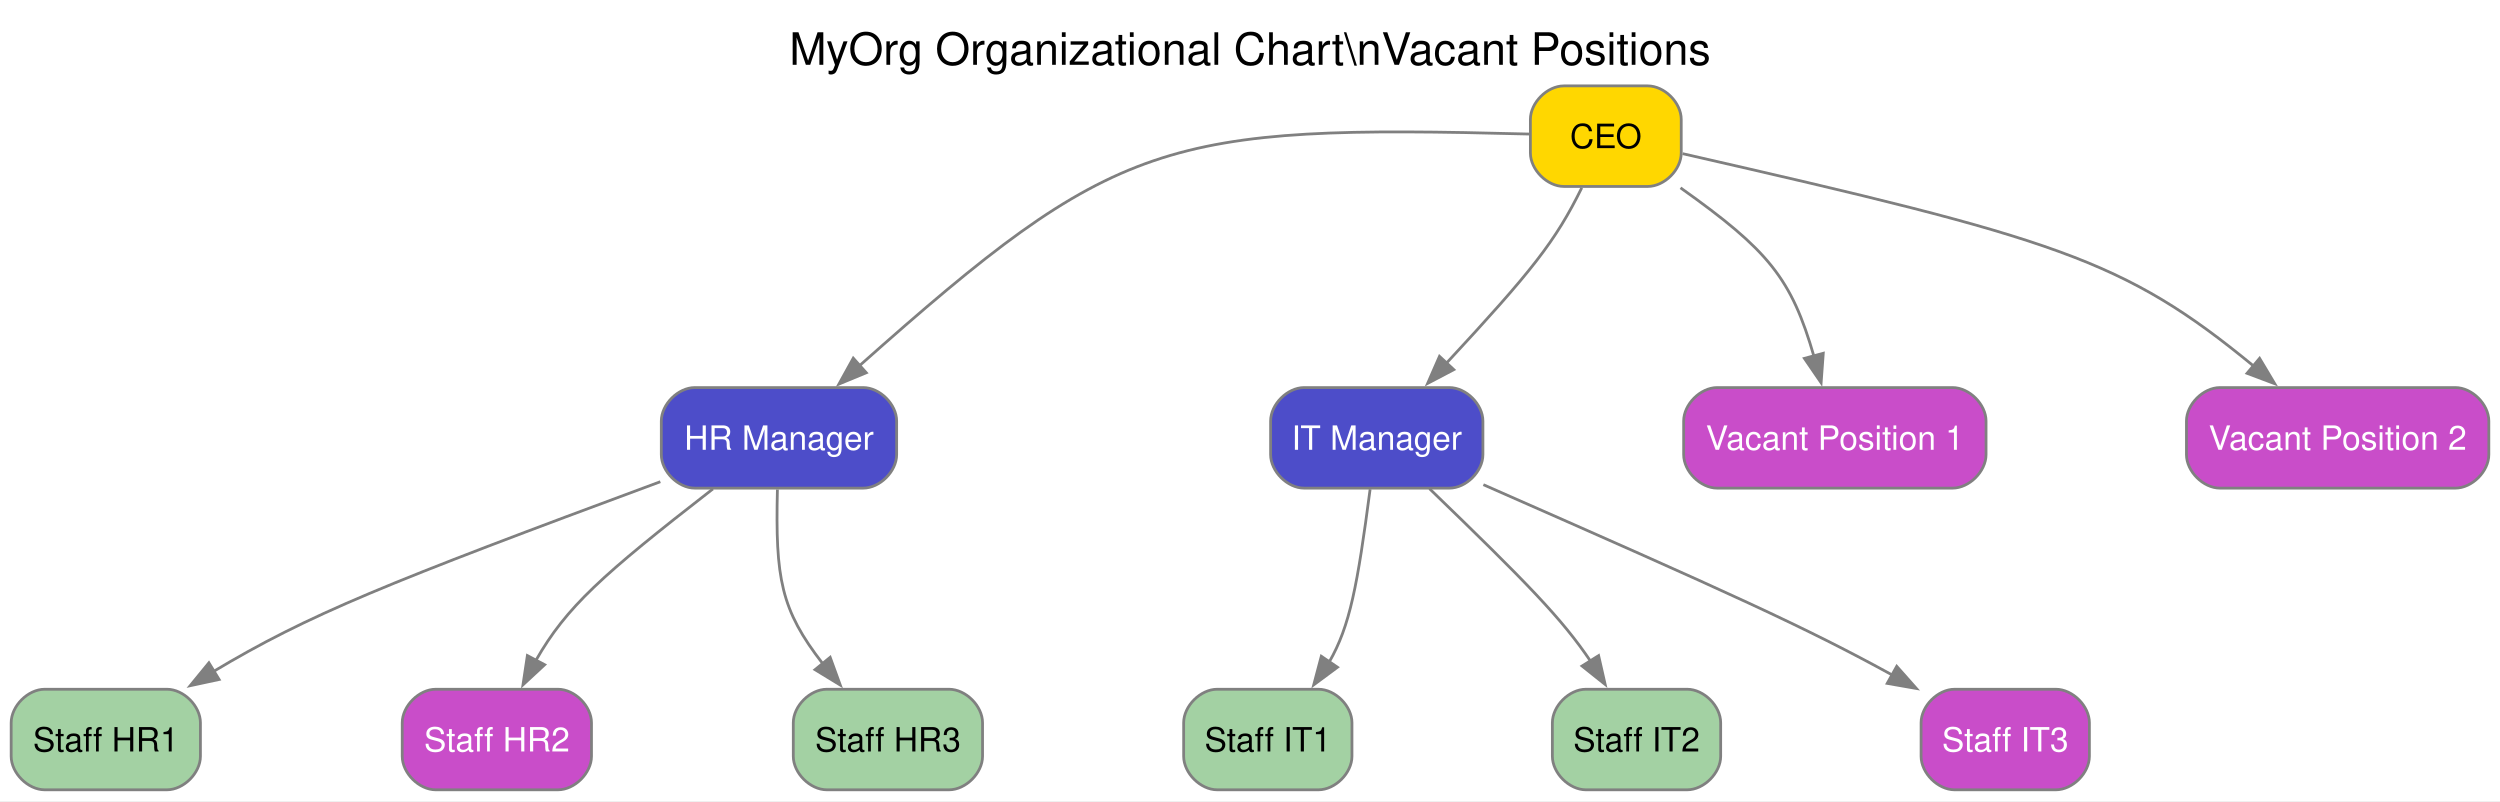
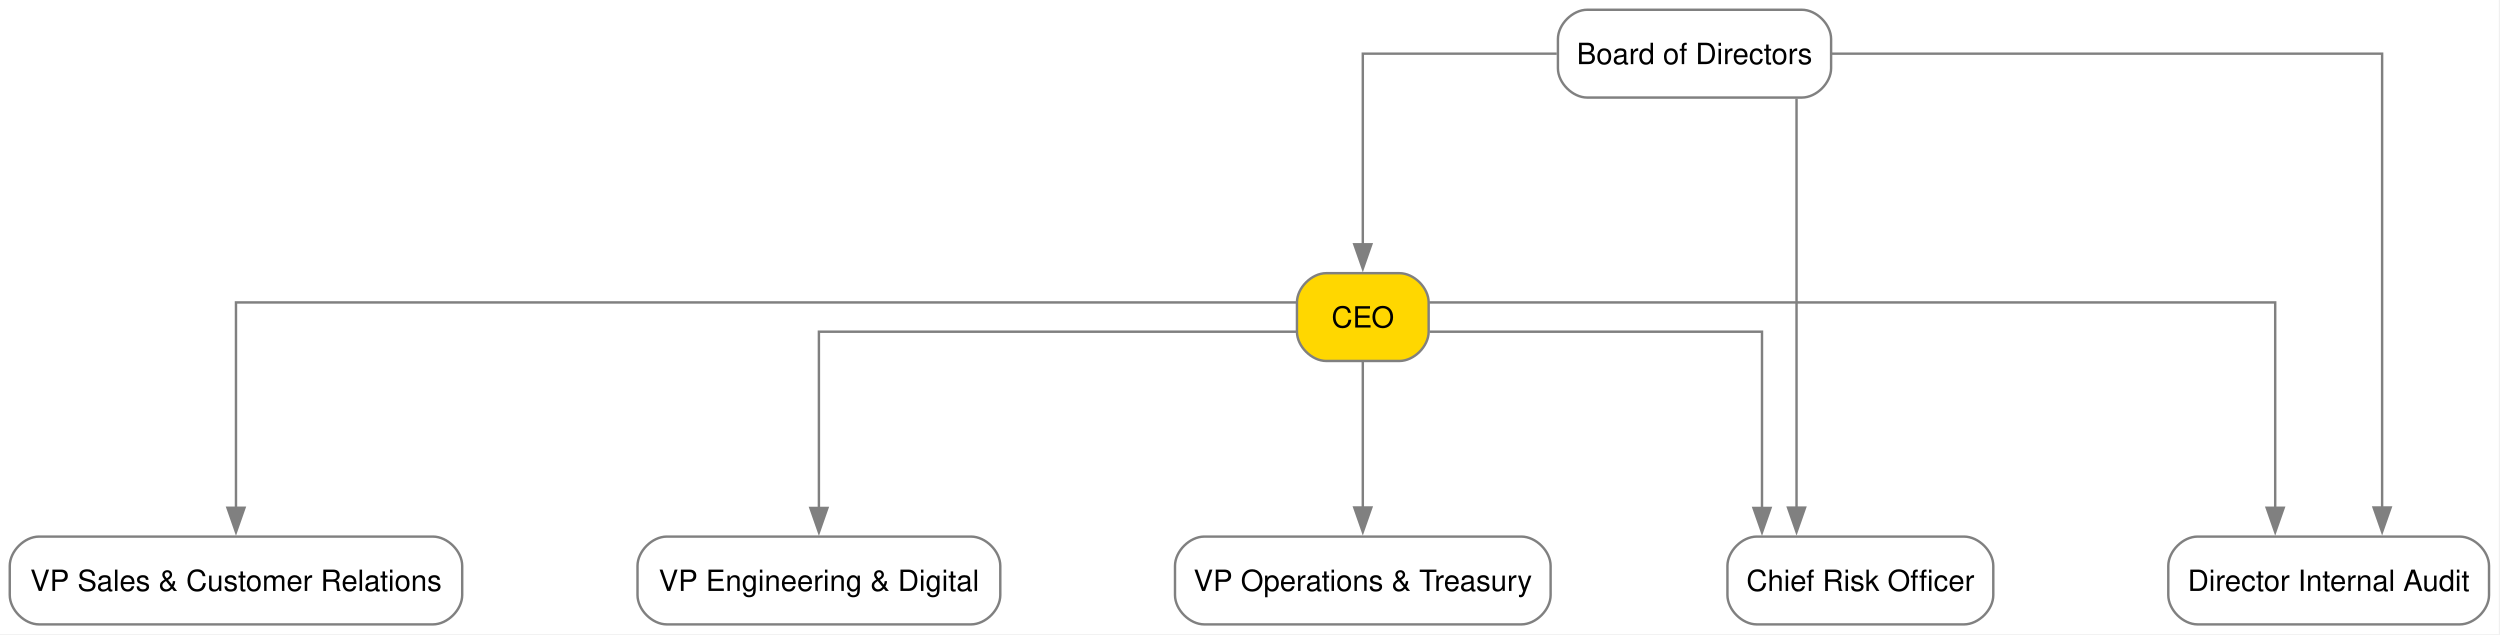
- <svg xmlns="http://www.w3.org/2000/svg" width="895pt" height="287pt" viewBox="0.00 0.00 895.00 287.00">
-   <g id="graph0" class="graph" transform="scale(1 1) rotate(0) translate(4 282.75)">
-     <polygon fill="white" stroke="none" points="-4,4 -4,-282.75 891,-282.75 891,4 -4,4" />
-     <text xml:space="preserve" text-anchor="middle" x="443.5" y="-259.55" font-family="Helvetica,sans-Serif" font-size="16.00">MyOrg Organizational Chart\nVacant Positions</text>
+ <svg xmlns="http://www.w3.org/2000/svg" width="1025pt" height="260pt" viewBox="0.00 0.00 1025.00 260.00">
+   <g id="graph0" class="graph" transform="scale(1 1) rotate(0) translate(4 256)">
+     <polygon fill="white" stroke="none" points="-4,4 -4,-256 1020.5,-256 1020.5,4 -4,4" />
    <g id="node1" class="node">
-       <path fill="#ffd700" stroke="#808080" d="M585.88,-252C585.88,-252 555.88,-252 555.88,-252 549.88,-252 543.88,-246 543.88,-240 543.88,-240 543.88,-228 543.88,-228 543.88,-222 549.88,-216 555.88,-216 555.88,-216 585.88,-216 585.88,-216 591.88,-216 597.88,-222 597.88,-228 597.88,-228 597.88,-240 597.88,-240 597.88,-246 591.88,-252 585.88,-252" />
-       <text xml:space="preserve" text-anchor="middle" x="570.88" y="-229.72" font-family="Helvetica,sans-Serif" font-size="12.00">CEO</text>
+       <path fill="#ffd700" stroke="#808080" d="M569.75,-144C569.75,-144 539.75,-144 539.75,-144 533.75,-144 527.75,-138 527.75,-132 527.75,-132 527.75,-120 527.75,-120 527.75,-114 533.75,-108 539.75,-108 539.75,-108 569.75,-108 569.75,-108 575.75,-108 581.75,-114 581.75,-120 581.75,-120 581.75,-132 581.75,-132 581.75,-138 575.75,-144 569.75,-144" />
+       <text xml:space="preserve" text-anchor="middle" x="554.75" y="-121.72" font-family="Helvetica,sans-Serif" font-size="12.00">CEO</text>
    </g>
    <g id="node2" class="node">
-       <path fill="#4d4dc9" stroke="#808080" d="M305,-144C305,-144 244.75,-144 244.75,-144 238.75,-144 232.75,-138 232.75,-132 232.75,-132 232.75,-120 232.75,-120 232.75,-114 238.75,-108 244.75,-108 244.75,-108 305,-108 305,-108 311,-108 317,-114 317,-120 317,-120 317,-132 317,-132 317,-138 311,-144 305,-144" />
-       <text xml:space="preserve" text-anchor="middle" x="274.88" y="-121.72" font-family="Helvetica,sans-Serif" font-size="12.00" fill="white">HR Manager</text>
+       <path fill="#ffffff" stroke="#808080" d="M173.5,-36C173.5,-36 12,-36 12,-36 6,-36 0,-30 0,-24 0,-24 0,-12 0,-12 0,-6 6,0 12,0 12,0 173.5,0 173.5,0 179.5,0 185.5,-6 185.5,-12 185.5,-12 185.5,-24 185.5,-24 185.5,-30 179.5,-36 173.5,-36" />
+       <text xml:space="preserve" text-anchor="middle" x="92.75" y="-13.72" font-family="Helvetica,sans-Serif" font-size="12.00">VP Sales &amp; Customer Relations</text>
+     </g>
+     <g id="edge4" class="edge">
+       <path fill="none" stroke="#808080" d="M527.57,-132C428.54,-132 92.75,-132 92.75,-132 92.75,-132 92.75,-47.83 92.75,-47.83" />
+       <polygon fill="#808080" stroke="#808080" points="96.25,-47.83 92.75,-37.83 89.25,-47.83 96.25,-47.83" />
+     </g>
+     <g id="node3" class="node">
+       <path fill="#ffffff" stroke="#808080" d="M394.12,-36C394.12,-36 269.38,-36 269.38,-36 263.38,-36 257.38,-30 257.38,-24 257.38,-24 257.38,-12 257.38,-12 257.38,-6 263.38,0 269.38,0 269.38,0 394.12,0 394.12,0 400.12,0 406.12,-6 406.12,-12 406.12,-12 406.12,-24 406.12,-24 406.12,-30 400.12,-36 394.12,-36" />
+       <text xml:space="preserve" text-anchor="middle" x="331.75" y="-13.72" font-family="Helvetica,sans-Serif" font-size="12.00">VP Engineering &amp; Digital</text>
+     </g>
+     <g id="edge5" class="edge">
+       <path fill="none" stroke="#808080" d="M527.41,-120C467.86,-120 331.75,-120 331.75,-120 331.75,-120 331.75,-47.75 331.75,-47.75" />
+       <polygon fill="#808080" stroke="#808080" points="335.25,-47.75 331.75,-37.75 328.25,-47.75 335.25,-47.75" />
+     </g>
+     <g id="node4" class="node">
+       <path fill="#ffffff" stroke="#808080" d="M619.75,-36C619.75,-36 489.75,-36 489.75,-36 483.75,-36 477.75,-30 477.75,-24 477.75,-24 477.75,-12 477.75,-12 477.75,-6 483.75,0 489.75,0 489.75,0 619.75,0 619.75,0 625.75,0 631.75,-6 631.75,-12 631.75,-12 631.75,-24 631.75,-24 631.75,-30 625.75,-36 619.75,-36" />
+       <text xml:space="preserve" text-anchor="middle" x="554.75" y="-13.72" font-family="Helvetica,sans-Serif" font-size="12.00">VP Operations &amp; Treasury</text>
+     </g>
+     <g id="edge6" class="edge">
+       <path fill="none" stroke="#808080" d="M554.75,-107.68C554.75,-107.68 554.75,-47.92 554.75,-47.92" />
+       <polygon fill="#808080" stroke="#808080" points="558.25,-47.92 554.75,-37.92 551.25,-47.92 558.25,-47.92" />
+     </g>
+     <g id="node5" class="node">
+       <path fill="#ffffff" stroke="#808080" d="M801.25,-36C801.25,-36 716.25,-36 716.25,-36 710.25,-36 704.25,-30 704.25,-24 704.25,-24 704.25,-12 704.25,-12 704.25,-6 710.25,0 716.25,0 716.25,0 801.25,0 801.25,0 807.25,0 813.25,-6 813.25,-12 813.25,-12 813.25,-24 813.25,-24 813.25,-30 807.25,-36 801.25,-36" />
+       <text xml:space="preserve" text-anchor="middle" x="758.75" y="-13.72" font-family="Helvetica,sans-Serif" font-size="12.00">Chief Risk Officer</text>
+     </g>
+     <g id="edge7" class="edge">
+       <path fill="none" stroke="#808080" d="M582.14,-120C628.74,-120 718.42,-120 718.42,-120 718.42,-120 718.42,-47.75 718.42,-47.75" />
+       <polygon fill="#808080" stroke="#808080" points="721.92,-47.75 718.42,-37.75 714.92,-47.75 721.92,-47.75" />
+     </g>
+     <g id="node6" class="node">
+       <path fill="#ffffff" stroke="#808080" d="M1004.5,-36C1004.5,-36 897,-36 897,-36 891,-36 885,-30 885,-24 885,-24 885,-12 885,-12 885,-6 891,0 897,0 897,0 1004.5,0 1004.5,0 1010.5,0 1016.5,-6 1016.5,-12 1016.5,-12 1016.5,-24 1016.5,-24 1016.5,-30 1010.5,-36 1004.5,-36" />
+       <text xml:space="preserve" text-anchor="middle" x="950.75" y="-13.72" font-family="Helvetica,sans-Serif" font-size="12.00">Director Internal Audit</text>
+     </g>
+     <g id="edge8" class="edge">
+       <path fill="none" stroke="#808080" d="M581.95,-132C668.04,-132 928.83,-132 928.83,-132 928.83,-132 928.83,-47.83 928.83,-47.83" />
+       <polygon fill="#808080" stroke="#808080" points="932.33,-47.83 928.83,-37.83 925.33,-47.83 932.33,-47.83" />
+     </g>
+     <g id="node7" class="node">
+       <path fill="#ffffff" stroke="#808080" d="M734.75,-252C734.75,-252 646.75,-252 646.75,-252 640.75,-252 634.75,-246 634.75,-240 634.75,-240 634.75,-228 634.75,-228 634.75,-222 640.75,-216 646.75,-216 646.75,-216 734.75,-216 734.75,-216 740.75,-216 746.75,-222 746.75,-228 746.75,-228 746.75,-240 746.75,-240 746.75,-246 740.75,-252 734.75,-252" />
+       <text xml:space="preserve" text-anchor="middle" x="690.75" y="-229.72" font-family="Helvetica,sans-Serif" font-size="12.00">Board of Directors</text>
    </g>
    <g id="edge1" class="edge">
-       <path fill="none" stroke="#808080" d="M543.49,-234.76C412.63,-238.18 395.52,-233.46 303.73,-151.86" />
-       <polygon fill="#808080" stroke="#808080" points="306.13,-149.31 296.34,-145.26 301.47,-154.53 306.13,-149.31" />
+       <path fill="none" stroke="#808080" d="M634.26,-234C596.89,-234 554.75,-234 554.75,-234 554.75,-234 554.75,-155.83 554.75,-155.83" />
+       <polygon fill="#808080" stroke="#808080" points="558.25,-155.83 554.75,-145.83 551.25,-155.83 558.25,-155.83" />
    </g>
-     <g id="node6" class="node">
-       <path fill="#4d4dc9" stroke="#808080" d="M514.88,-144C514.88,-144 462.88,-144 462.88,-144 456.88,-144 450.88,-138 450.88,-132 450.88,-132 450.88,-120 450.88,-120 450.88,-114 456.88,-108 462.88,-108 462.88,-108 514.88,-108 514.88,-108 520.88,-108 526.88,-114 526.88,-120 526.88,-120 526.88,-132 526.88,-132 526.88,-138 520.88,-144 514.88,-144" />
-       <text xml:space="preserve" text-anchor="middle" x="488.88" y="-121.72" font-family="Helvetica,sans-Serif" font-size="12.00" fill="white">IT Manager</text>
-     </g>
-     <g id="edge5" class="edge">
-       <path fill="none" stroke="#808080" d="M562.27,-215.51C552.83,-196.36 544.7,-186.01 513.53,-152.42" />
-       <polygon fill="#808080" stroke="#808080" points="516.46,-150.42 507.09,-145.49 511.34,-155.19 516.46,-150.42" />
-     </g>
-     <g id="node10" class="node">
-       <path fill="#c94dc9" stroke="#808080" d="M695,-144C695,-144 610.75,-144 610.75,-144 604.75,-144 598.75,-138 598.75,-132 598.75,-132 598.75,-120 598.75,-120 598.75,-114 604.75,-108 610.75,-108 610.75,-108 695,-108 695,-108 701,-108 707,-114 707,-120 707,-120 707,-132 707,-132 707,-138 701,-144 695,-144" />
-       <text xml:space="preserve" text-anchor="middle" x="652.88" y="-121.72" font-family="Helvetica,sans-Serif" font-size="12.00" fill="white">Vacant Position 1</text>
-     </g>
-     <g id="edge9" class="edge">
-       <path fill="none" stroke="#808080" d="M597.62,-215.51C629.14,-193.11 637.31,-183.18 645.44,-155.02" />
-       <polygon fill="#808080" stroke="#808080" points="648.73,-156.28 647.96,-145.71 641.97,-154.45 648.73,-156.28" />
-     </g>
-     <g id="node11" class="node">
-       <path fill="#c94dc9" stroke="#808080" d="M875,-144C875,-144 790.75,-144 790.75,-144 784.75,-144 778.75,-138 778.75,-132 778.75,-132 778.75,-120 778.75,-120 778.75,-114 784.75,-108 790.75,-108 790.75,-108 875,-108 875,-108 881,-108 887,-114 887,-120 887,-120 887,-132 887,-132 887,-138 881,-144 875,-144" />
-       <text xml:space="preserve" text-anchor="middle" x="832.88" y="-121.72" font-family="Helvetica,sans-Serif" font-size="12.00" fill="white">Vacant Position 2</text>
-     </g>
-     <g id="edge10" class="edge">
-       <path fill="none" stroke="#808080" d="M598.37,-227.74C732.11,-197.22 756.11,-190.07 802.83,-151.68" />
-       <polygon fill="#808080" stroke="#808080" points="804.93,-154.48 810.36,-145.38 800.44,-149.11 804.93,-154.48" />
-     </g>
-     <g id="node3" class="node">
-       <path fill="#a3d1a3" stroke="#808080" d="M55.75,-36C55.75,-36 12,-36 12,-36 6,-36 0,-30 0,-24 0,-24 0,-12 0,-12 0,-6 6,0 12,0 12,0 55.75,0 55.75,0 61.75,0 67.75,-6 67.75,-12 67.75,-12 67.75,-24 67.75,-24 67.75,-30 61.75,-36 55.75,-36" />
-       <text xml:space="preserve" text-anchor="middle" x="33.88" y="-13.72" font-family="Helvetica,sans-Serif" font-size="12.00">Staff HR1</text>
+     <g id="edge3" class="edge">
+       <path fill="none" stroke="#808080" d="M732.58,-215.58C732.58,-215.58 732.58,-47.88 732.58,-47.88" />
+       <polygon fill="#808080" stroke="#808080" points="736.08,-47.88 732.58,-37.88 729.08,-47.88 736.08,-47.88" />
    </g>
    <g id="edge2" class="edge">
-       <path fill="none" stroke="#808080" d="M232.4,-110.3C133.9,-73.8 106.55,-62.79 72.22,-42.24" />
-       <polygon fill="#808080" stroke="#808080" points="74.44,-39.5 64.08,-37.27 70.79,-45.47 74.44,-39.5" />
-     </g>
-     <g id="node4" class="node">
-       <path fill="#c94dc9" stroke="#808080" d="M195.75,-36C195.75,-36 152,-36 152,-36 146,-36 140,-30 140,-24 140,-24 140,-12 140,-12 140,-6 146,0 152,0 152,0 195.75,0 195.75,0 201.75,0 207.75,-6 207.75,-12 207.75,-12 207.75,-24 207.75,-24 207.75,-30 201.75,-36 195.75,-36" />
-       <text xml:space="preserve" text-anchor="middle" x="173.88" y="-13.72" font-family="Helvetica,sans-Serif" font-size="12.00" fill="white">Staff HR2</text>
-     </g>
-     <g id="edge3" class="edge">
-       <path fill="none" stroke="#808080" d="M251.22,-107.72C211.3,-76.7 198.82,-65.49 187.88,-46.38" />
-       <polygon fill="#808080" stroke="#808080" points="190.99,-44.78 183.22,-37.57 184.8,-48.05 190.99,-44.78" />
-     </g>
-     <g id="node5" class="node">
-       <path fill="#a3d1a3" stroke="#808080" d="M335.75,-36C335.75,-36 292,-36 292,-36 286,-36 280,-30 280,-24 280,-24 280,-12 280,-12 280,-6 286,0 292,0 292,0 335.75,0 335.75,0 341.75,0 347.75,-6 347.75,-12 347.75,-12 347.75,-24 347.75,-24 347.75,-30 341.75,-36 335.75,-36" />
-       <text xml:space="preserve" text-anchor="middle" x="313.88" y="-13.72" font-family="Helvetica,sans-Serif" font-size="12.00">Staff HR3</text>
-     </g>
-     <g id="edge4" class="edge">
-       <path fill="none" stroke="#808080" d="M274.31,-107.5C273.57,-75.7 275.5,-64.54 290.52,-45.19" />
-       <polygon fill="#808080" stroke="#808080" points="293.2,-47.44 296.82,-37.49 287.78,-43.01 293.2,-47.44" />
-     </g>
-     <g id="node7" class="node">
-       <path fill="#a3d1a3" stroke="#808080" d="M468,-36C468,-36 431.75,-36 431.75,-36 425.75,-36 419.75,-30 419.75,-24 419.75,-24 419.75,-12 419.75,-12 419.75,-6 425.75,0 431.75,0 431.75,0 468,0 468,0 474,0 480,-6 480,-12 480,-12 480,-24 480,-24 480,-30 474,-36 468,-36" />
-       <text xml:space="preserve" text-anchor="middle" x="449.88" y="-13.72" font-family="Helvetica,sans-Serif" font-size="12.00">Staff IT1</text>
-     </g>
-     <g id="edge6" class="edge">
-       <path fill="none" stroke="#808080" d="M486.5,-107.59C481.96,-73.1 479.3,-58.62 471.84,-45.71" />
-       <polygon fill="#808080" stroke="#808080" points="474.82,-43.88 466.31,-37.57 469.03,-47.81 474.82,-43.88" />
-     </g>
-     <g id="node8" class="node">
-       <path fill="#a3d1a3" stroke="#808080" d="M600,-36C600,-36 563.75,-36 563.75,-36 557.75,-36 551.75,-30 551.75,-24 551.75,-24 551.75,-12 551.75,-12 551.75,-6 557.75,0 563.75,0 563.75,0 600,0 600,0 606,0 612,-6 612,-12 612,-12 612,-24 612,-24 612,-30 606,-36 600,-36" />
-       <text xml:space="preserve" text-anchor="middle" x="581.88" y="-13.72" font-family="Helvetica,sans-Serif" font-size="12.00">Staff IT2</text>
-     </g>
-     <g id="edge7" class="edge">
-       <path fill="none" stroke="#808080" d="M507.75,-107.81C542.66,-74.08 555.17,-61.28 565.49,-45.93" />
-       <polygon fill="#808080" stroke="#808080" points="568.3,-48.04 570.65,-37.71 562.37,-44.32 568.3,-48.04" />
-     </g>
-     <g id="node9" class="node">
-       <path fill="#c94dc9" stroke="#808080" d="M732,-36C732,-36 695.75,-36 695.75,-36 689.75,-36 683.75,-30 683.75,-24 683.75,-24 683.75,-12 683.75,-12 683.75,-6 689.75,0 695.75,0 695.75,0 732,0 732,0 738,0 744,-6 744,-12 744,-12 744,-24 744,-24 744,-30 738,-36 732,-36" />
-       <text xml:space="preserve" text-anchor="middle" x="713.88" y="-13.72" font-family="Helvetica,sans-Serif" font-size="12.00" fill="white">Staff IT3</text>
-     </g>
-     <g id="edge8" class="edge">
-       <path fill="none" stroke="#808080" d="M527.05,-109.23C615.62,-70.28 642.64,-58.02 673.58,-41.01" />
-       <polygon fill="#808080" stroke="#808080" points="675.03,-44.21 682.06,-36.28 671.62,-38.1 675.03,-44.21" />
+       <path fill="none" stroke="#808080" d="M747.12,-234C829.39,-234 972.67,-234 972.67,-234 972.67,-234 972.67,-47.93 972.67,-47.93" />
+       <polygon fill="#808080" stroke="#808080" points="976.17,-47.93 972.67,-37.93 969.17,-47.93 976.17,-47.93" />
    </g>
  </g>
</svg>
